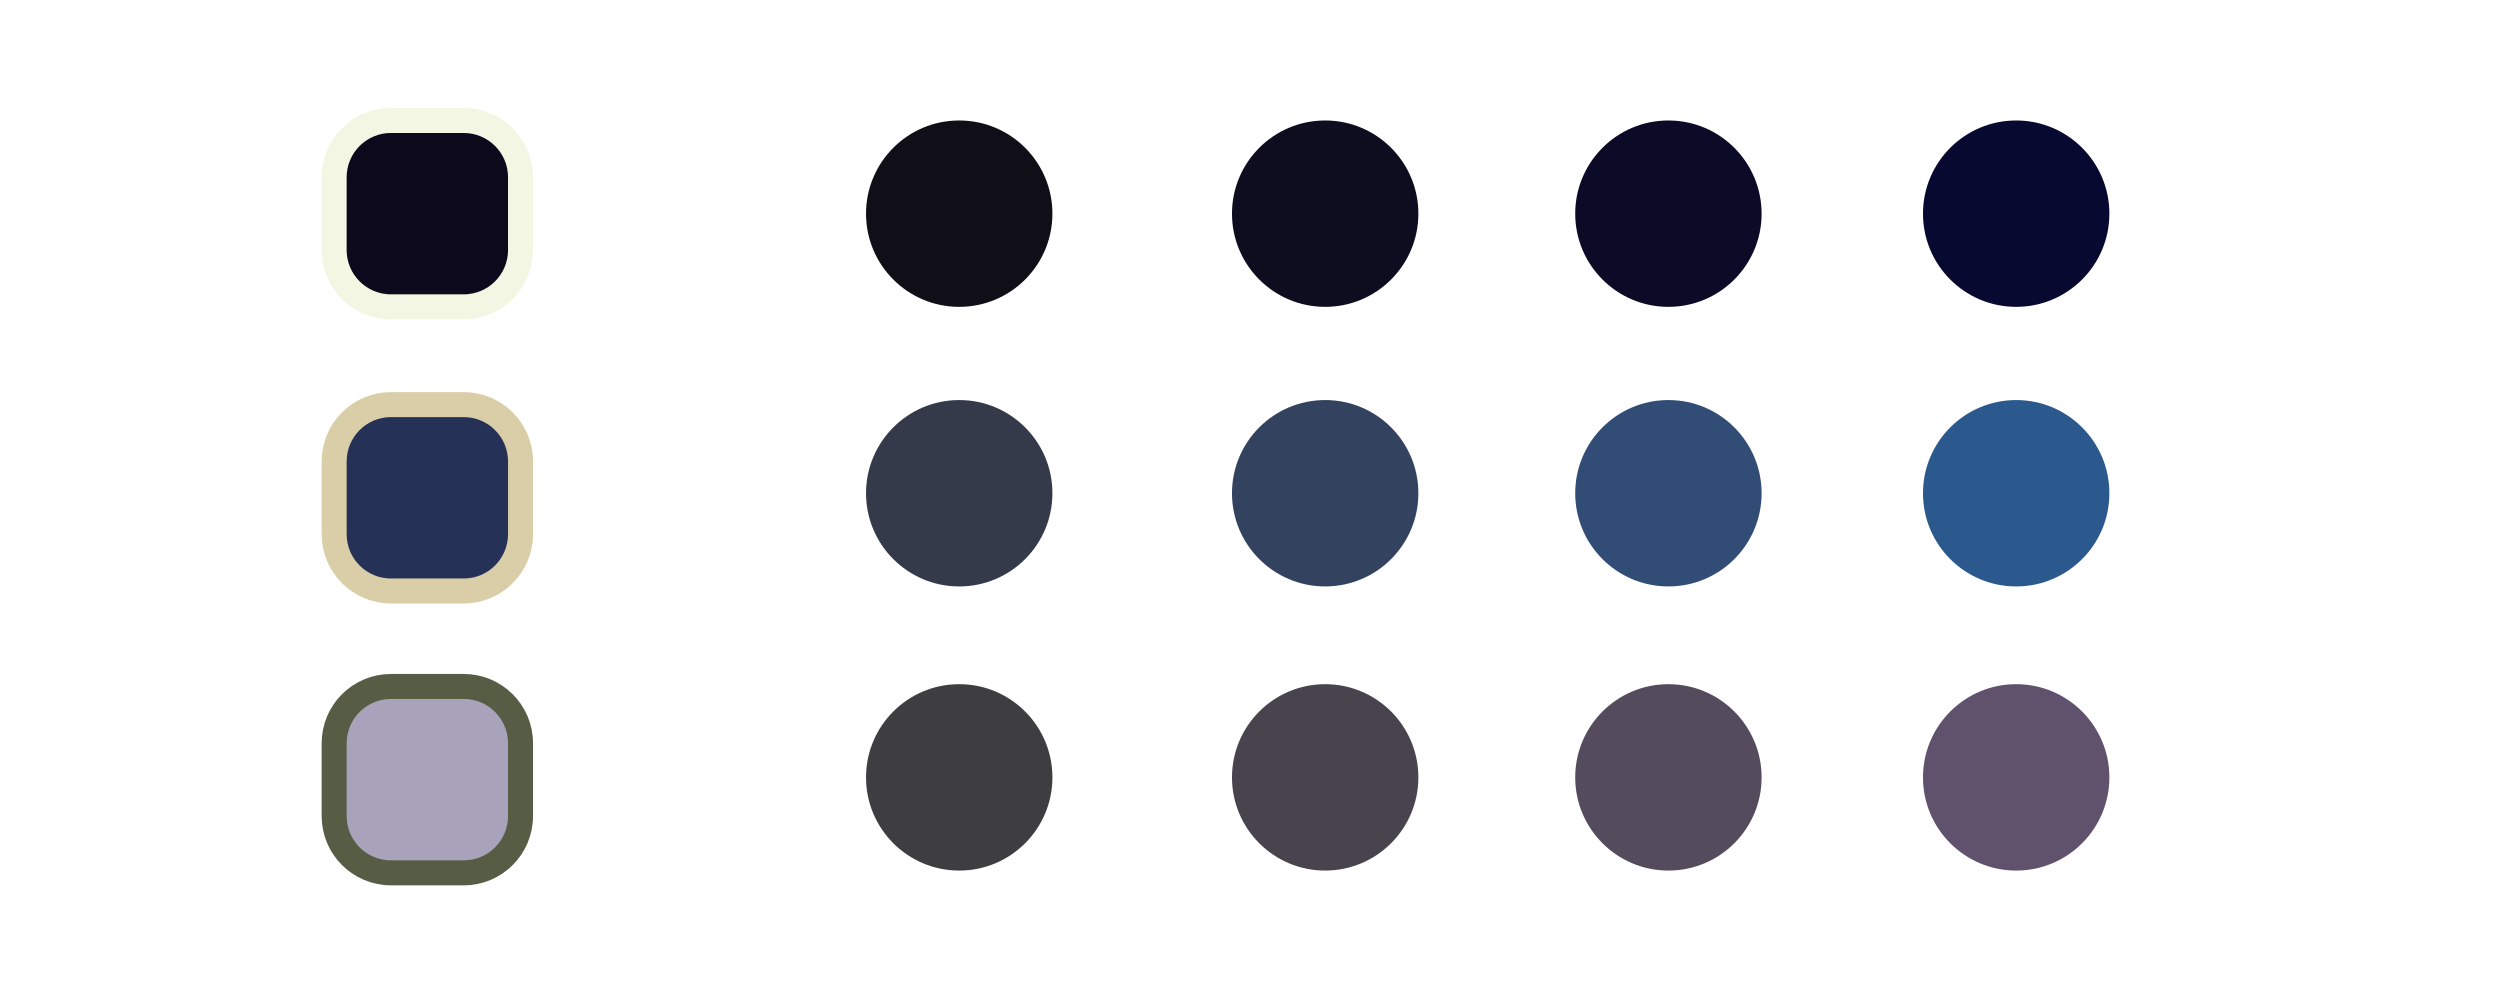
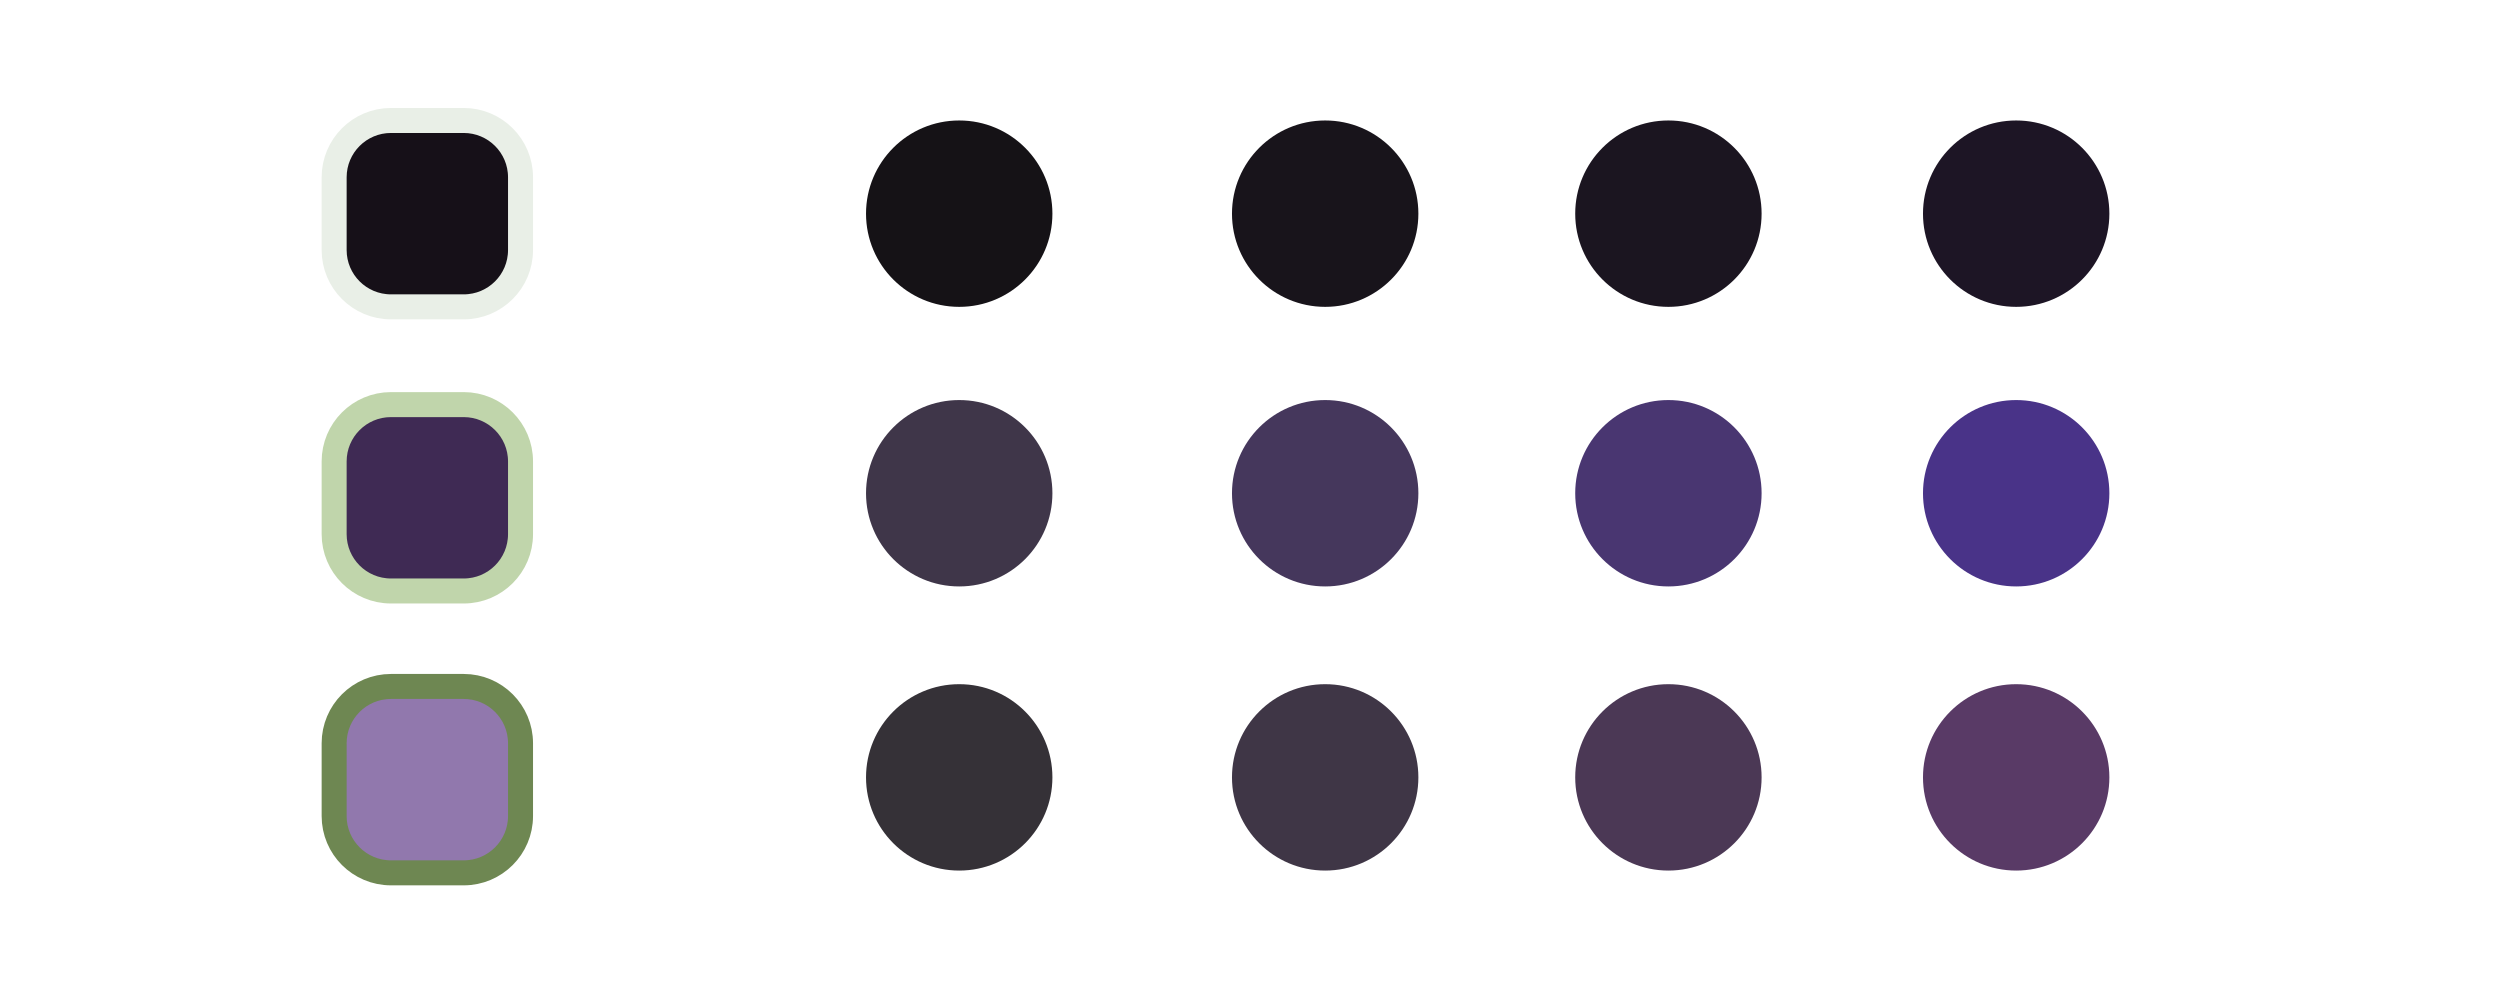
<svg xmlns="http://www.w3.org/2000/svg" width="1000" height="400" viewBox="0 0 264.583 105.833" version="1.1" id="svg1">
  <defs id="defs1" />
  <g id="layer1">
-     <rect style="fill:#0D091D;fill-opacity:1;stroke:#F2F6E2;stroke-width:2.646;stroke-linecap:round;stroke-linejoin:round;stroke-dasharray:none;stroke-opacity:1;paint-order:fill markers stroke" id="rect1" width="19.726" height="19.726" x="35.363" y="12.75" ry="6.014" />
-     <rect style="fill:#263157;fill-opacity:1;stroke:#D9CEA8;stroke-width:2.646;stroke-linecap:round;stroke-linejoin:round;stroke-dasharray:none;stroke-opacity:1;paint-order:fill markers stroke" id="rect2" width="19.726" height="19.726" x="35.363" y="42.82" ry="6.014" />
-     <rect style="fill:#A9A2BB;fill-opacity:1;stroke:#565D44;stroke-width:2.646;stroke-linecap:round;stroke-linejoin:round;stroke-dasharray:none;stroke-opacity:1;paint-order:fill markers stroke" id="rect3" width="19.726" height="19.726" x="35.363" y="72.65" ry="6.014" />
-     <rect style="fill:#100E17;fill-opacity:1;stroke:none;stroke-width:2.646;stroke-linecap:round;stroke-linejoin:round;stroke-dasharray:none;stroke-opacity:1;paint-order:fill markers stroke" id="rect4" width="19.726" height="19.726" x="91.654" y="12.75" ry="9.863" />
-     <rect style="fill:#0E0D1F;fill-opacity:1;stroke:none;stroke-width:2.646;stroke-linecap:round;stroke-linejoin:round;stroke-dasharray:none;stroke-opacity:1;paint-order:fill markers stroke" id="rect5" width="19.726" height="19.726" x="130.385" y="12.75" ry="9.863" />
-     <rect style="fill:#0B0B27;fill-opacity:1;stroke:none;stroke-width:2.646;stroke-linecap:round;stroke-linejoin:round;stroke-dasharray:none;stroke-opacity:1;paint-order:fill markers stroke" id="rect6" width="19.726" height="19.726" x="166.71" y="12.75" ry="9.863" />
-     <rect style="fill:#080930;fill-opacity:1;stroke:none;stroke-width:2.646;stroke-linecap:round;stroke-linejoin:round;stroke-dasharray:none;stroke-opacity:1;paint-order:fill markers stroke" id="rect7" width="19.726" height="19.726" x="203.516" y="12.75" ry="9.863" />
-     <rect style="fill:#343A4A;fill-opacity:1;stroke:none;stroke-width:2.646;stroke-linecap:round;stroke-linejoin:round;stroke-dasharray:none;stroke-opacity:1;paint-order:fill markers stroke" id="rect8" width="19.726" height="19.726" x="91.654" y="42.339" ry="9.863" />
-     <rect style="fill:#33425F;fill-opacity:1;stroke:none;stroke-width:2.646;stroke-linecap:round;stroke-linejoin:round;stroke-dasharray:none;stroke-opacity:1;paint-order:fill markers stroke" id="rect9" width="19.726" height="19.726" x="130.385" y="42.339" ry="9.863" />
-     <rect style="fill:#314C75;fill-opacity:1;stroke:none;stroke-width:2.646;stroke-linecap:round;stroke-linejoin:round;stroke-dasharray:none;stroke-opacity:1;paint-order:fill markers stroke" id="rect10" width="19.726" height="19.726" x="166.71" y="42.339" ry="9.863" />
-     <rect style="fill:#2B598E;fill-opacity:1;stroke:none;stroke-width:2.646;stroke-linecap:round;stroke-linejoin:round;stroke-dasharray:none;stroke-opacity:1;paint-order:fill markers stroke" id="rect11" width="19.726" height="19.726" x="203.516" y="42.339" ry="9.863" />
-     <rect style="fill:#3E3D40;fill-opacity:1;stroke:none;stroke-width:2.646;stroke-linecap:round;stroke-linejoin:round;stroke-dasharray:none;stroke-opacity:1;paint-order:fill markers stroke" id="rect12" width="19.726" height="19.726" x="91.654" y="72.409" ry="9.863" />
-     <rect style="fill:#48444E;fill-opacity:1;stroke:none;stroke-width:2.646;stroke-linecap:round;stroke-linejoin:round;stroke-dasharray:none;stroke-opacity:1;paint-order:fill markers stroke" id="rect13" width="19.726" height="19.726" x="130.385" y="72.409" ry="9.863" />
-     <rect style="fill:#544B5D;fill-opacity:1;stroke:none;stroke-width:2.646;stroke-linecap:round;stroke-linejoin:round;stroke-dasharray:none;stroke-opacity:1;paint-order:fill markers stroke" id="rect14" width="19.726" height="19.726" x="166.71" y="72.409" ry="9.863" />
-     <rect style="fill:#60516D;fill-opacity:1;stroke:none;stroke-width:2.646;stroke-linecap:round;stroke-linejoin:round;stroke-dasharray:none;stroke-opacity:1;paint-order:fill markers stroke" id="rect15" width="19.726" height="19.726" x="203.516" y="72.409" ry="9.863" />
+     <rect style="fill:#161018;fill-opacity:1;stroke:#E9EFE7;stroke-width:2.646;stroke-linecap:round;stroke-linejoin:round;stroke-dasharray:none;stroke-opacity:1;paint-order:fill markers stroke" id="rect1" width="19.726" height="19.726" x="35.363" y="12.75" ry="6.014" />
+     <rect style="fill:#3F2A54;fill-opacity:1;stroke:#C0D5AB;stroke-width:2.646;stroke-linecap:round;stroke-linejoin:round;stroke-dasharray:none;stroke-opacity:1;paint-order:fill markers stroke" id="rect2" width="19.726" height="19.726" x="35.363" y="42.82" ry="6.014" />
+     <rect style="fill:#9178AD;fill-opacity:1;stroke:#6E8752;stroke-width:2.646;stroke-linecap:round;stroke-linejoin:round;stroke-dasharray:none;stroke-opacity:1;paint-order:fill markers stroke" id="rect3" width="19.726" height="19.726" x="35.363" y="72.65" ry="6.014" />
+     <rect style="fill:#151216;fill-opacity:1;stroke:none;stroke-width:2.646;stroke-linecap:round;stroke-linejoin:round;stroke-dasharray:none;stroke-opacity:1;paint-order:fill markers stroke" id="rect4" width="19.726" height="19.726" x="91.654" y="12.75" ry="9.863" />
+     <rect style="fill:#18141B;fill-opacity:1;stroke:none;stroke-width:2.646;stroke-linecap:round;stroke-linejoin:round;stroke-dasharray:none;stroke-opacity:1;paint-order:fill markers stroke" id="rect5" width="19.726" height="19.726" x="130.385" y="12.75" ry="9.863" />
+     <rect style="fill:#1B1520;fill-opacity:1;stroke:none;stroke-width:2.646;stroke-linecap:round;stroke-linejoin:round;stroke-dasharray:none;stroke-opacity:1;paint-order:fill markers stroke" id="rect6" width="19.726" height="19.726" x="166.71" y="12.75" ry="9.863" />
+     <rect style="fill:#1D1525;fill-opacity:1;stroke:none;stroke-width:2.646;stroke-linecap:round;stroke-linejoin:round;stroke-dasharray:none;stroke-opacity:1;paint-order:fill markers stroke" id="rect7" width="19.726" height="19.726" x="203.516" y="12.75" ry="9.863" />
+     <rect style="fill:#3F3649;fill-opacity:1;stroke:none;stroke-width:2.646;stroke-linecap:round;stroke-linejoin:round;stroke-dasharray:none;stroke-opacity:1;paint-order:fill markers stroke" id="rect8" width="19.726" height="19.726" x="91.654" y="42.339" ry="9.863" />
+     <rect style="fill:#45375C;fill-opacity:1;stroke:none;stroke-width:2.646;stroke-linecap:round;stroke-linejoin:round;stroke-dasharray:none;stroke-opacity:1;paint-order:fill markers stroke" id="rect9" width="19.726" height="19.726" x="130.385" y="42.339" ry="9.863" />
+     <rect style="fill:#493671;fill-opacity:1;stroke:none;stroke-width:2.646;stroke-linecap:round;stroke-linejoin:round;stroke-dasharray:none;stroke-opacity:1;paint-order:fill markers stroke" id="rect10" width="19.726" height="19.726" x="166.71" y="42.339" ry="9.863" />
+     <rect style="fill:#493388;fill-opacity:1;stroke:none;stroke-width:2.646;stroke-linecap:round;stroke-linejoin:round;stroke-dasharray:none;stroke-opacity:1;paint-order:fill markers stroke" id="rect11" width="19.726" height="19.726" x="203.516" y="42.339" ry="9.863" />
+     <rect style="fill:#353137;fill-opacity:1;stroke:none;stroke-width:2.646;stroke-linecap:round;stroke-linejoin:round;stroke-dasharray:none;stroke-opacity:1;paint-order:fill markers stroke" id="rect12" width="19.726" height="19.726" x="91.654" y="72.409" ry="9.863" />
+     <rect style="fill:#3F3646;fill-opacity:1;stroke:none;stroke-width:2.646;stroke-linecap:round;stroke-linejoin:round;stroke-dasharray:none;stroke-opacity:1;paint-order:fill markers stroke" id="rect13" width="19.726" height="19.726" x="130.385" y="72.409" ry="9.863" />
+     <rect style="fill:#4B3855;fill-opacity:1;stroke:none;stroke-width:2.646;stroke-linecap:round;stroke-linejoin:round;stroke-dasharray:none;stroke-opacity:1;paint-order:fill markers stroke" id="rect14" width="19.726" height="19.726" x="166.71" y="72.409" ry="9.863" />
+     <rect style="fill:#593A66;fill-opacity:1;stroke:none;stroke-width:2.646;stroke-linecap:round;stroke-linejoin:round;stroke-dasharray:none;stroke-opacity:1;paint-order:fill markers stroke" id="rect15" width="19.726" height="19.726" x="203.516" y="72.409" ry="9.863" />
  </g>
</svg>
